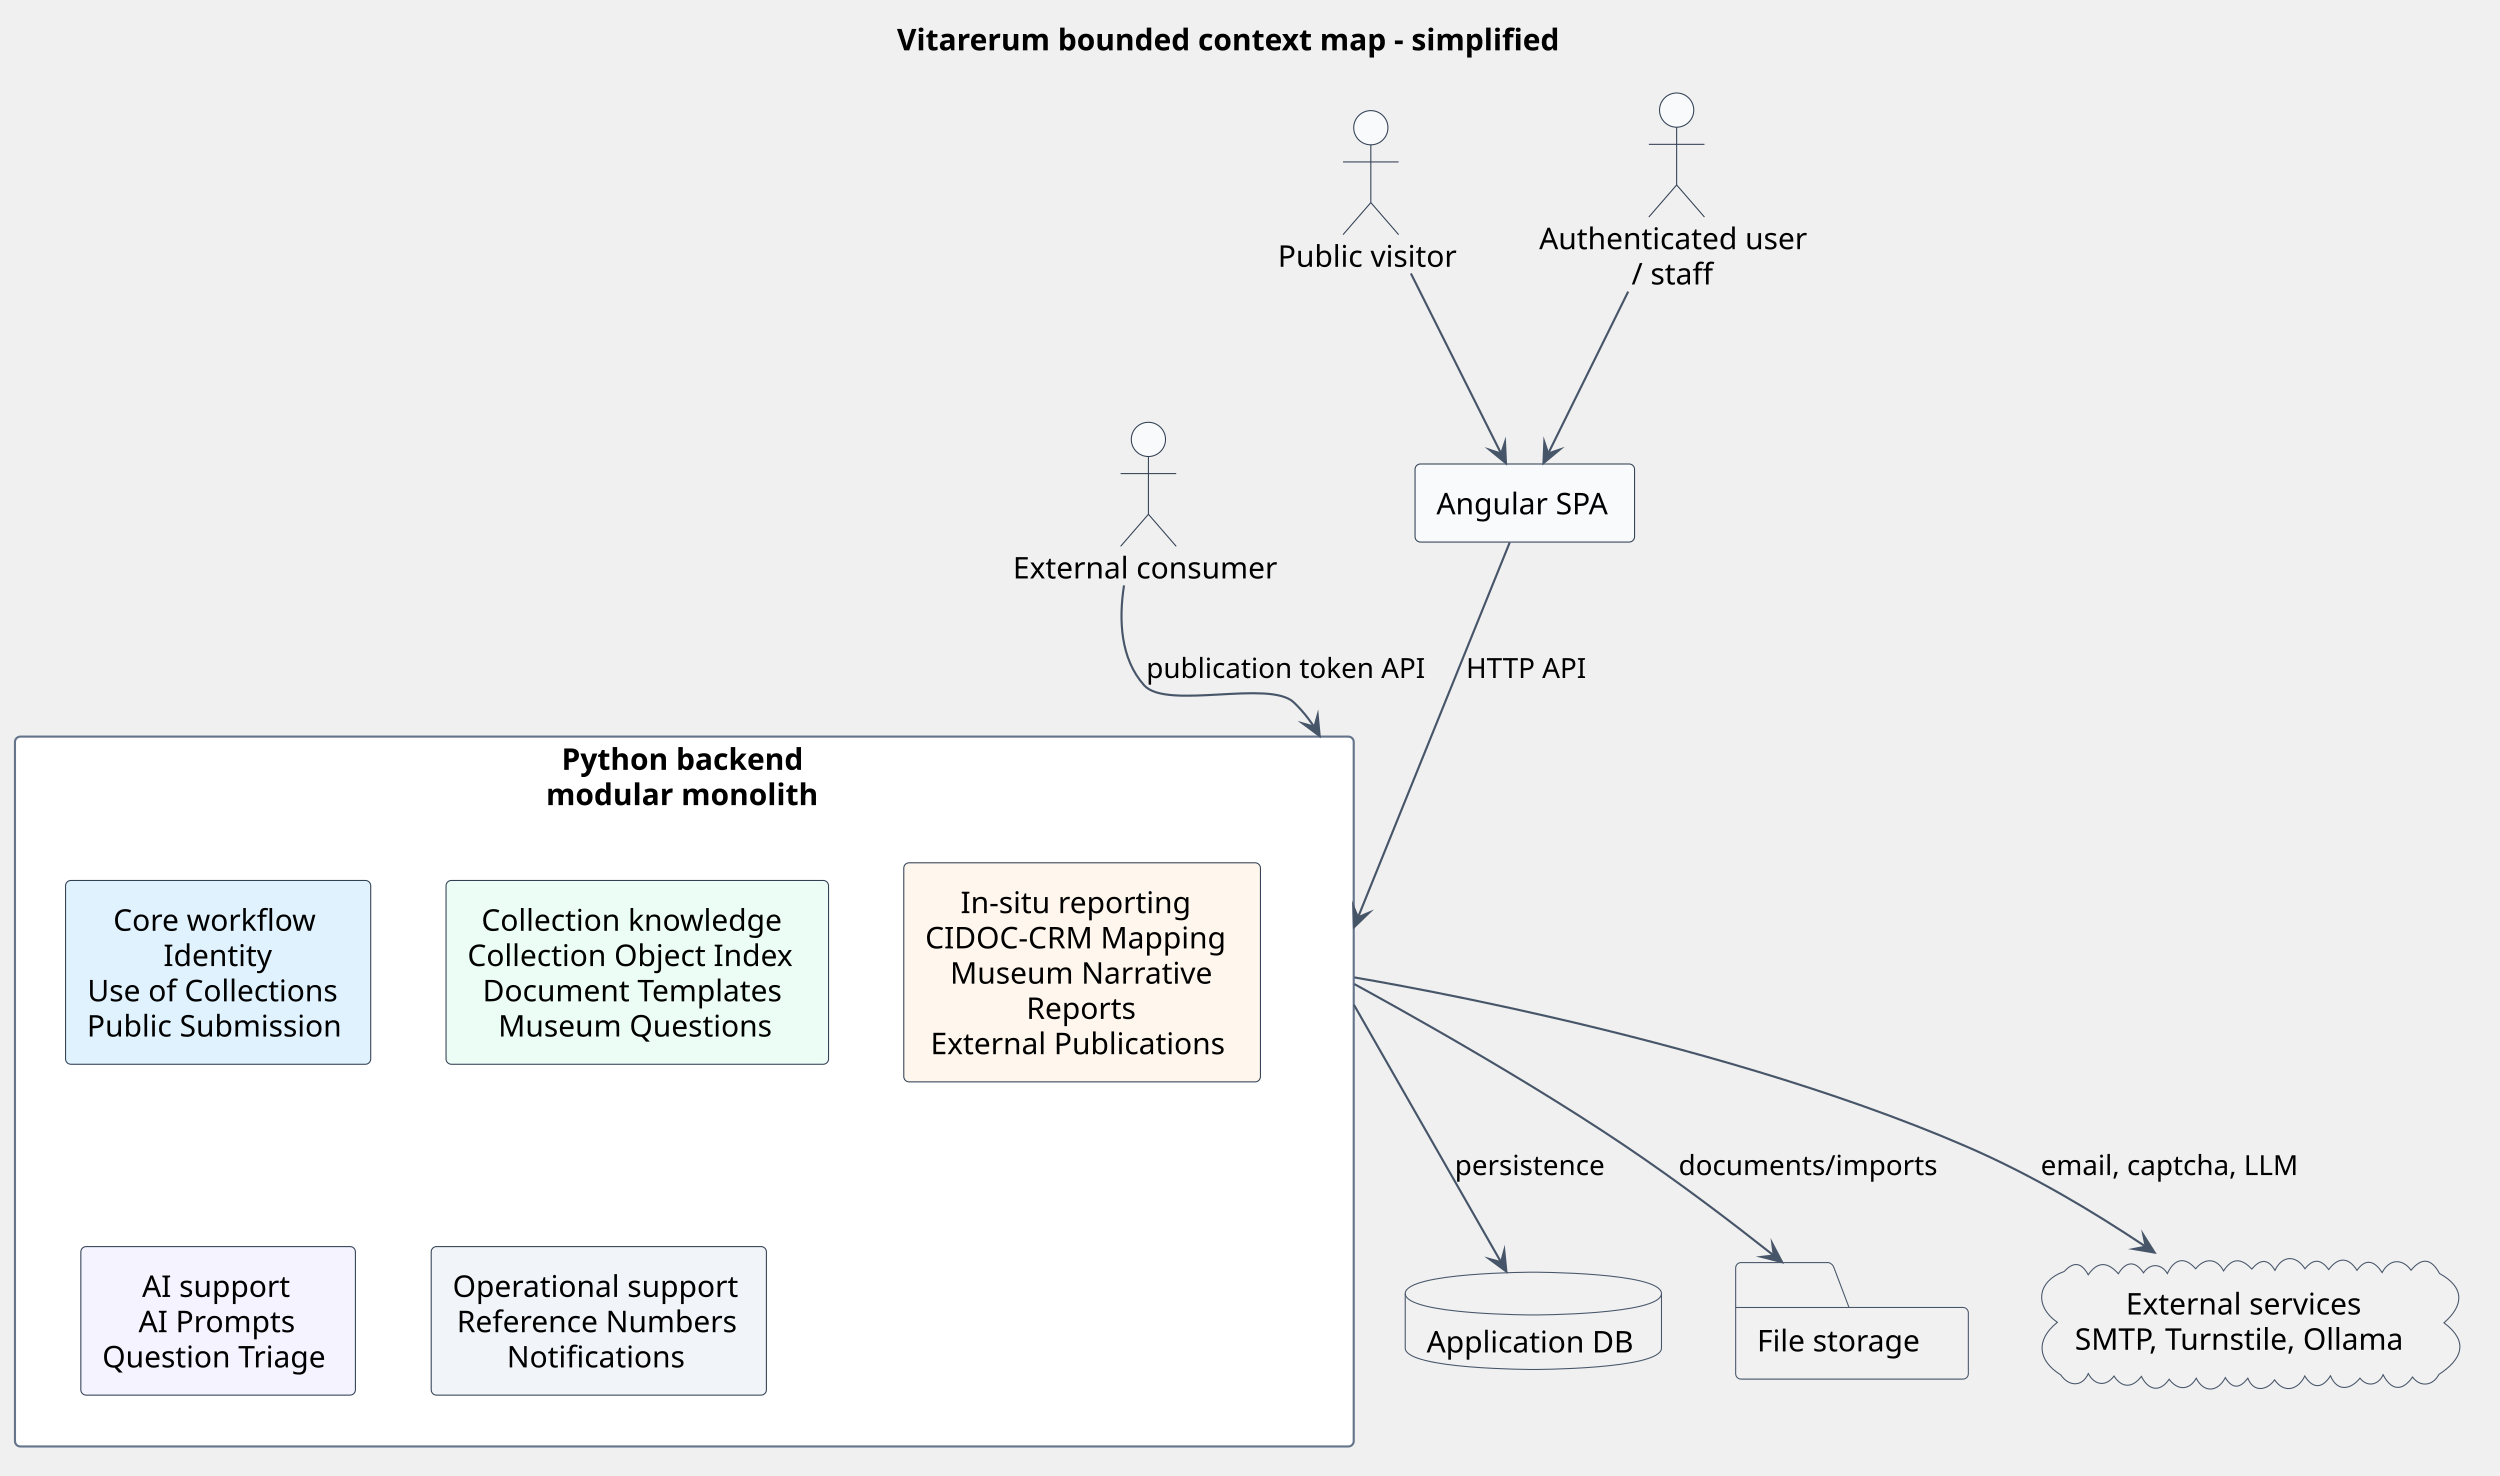
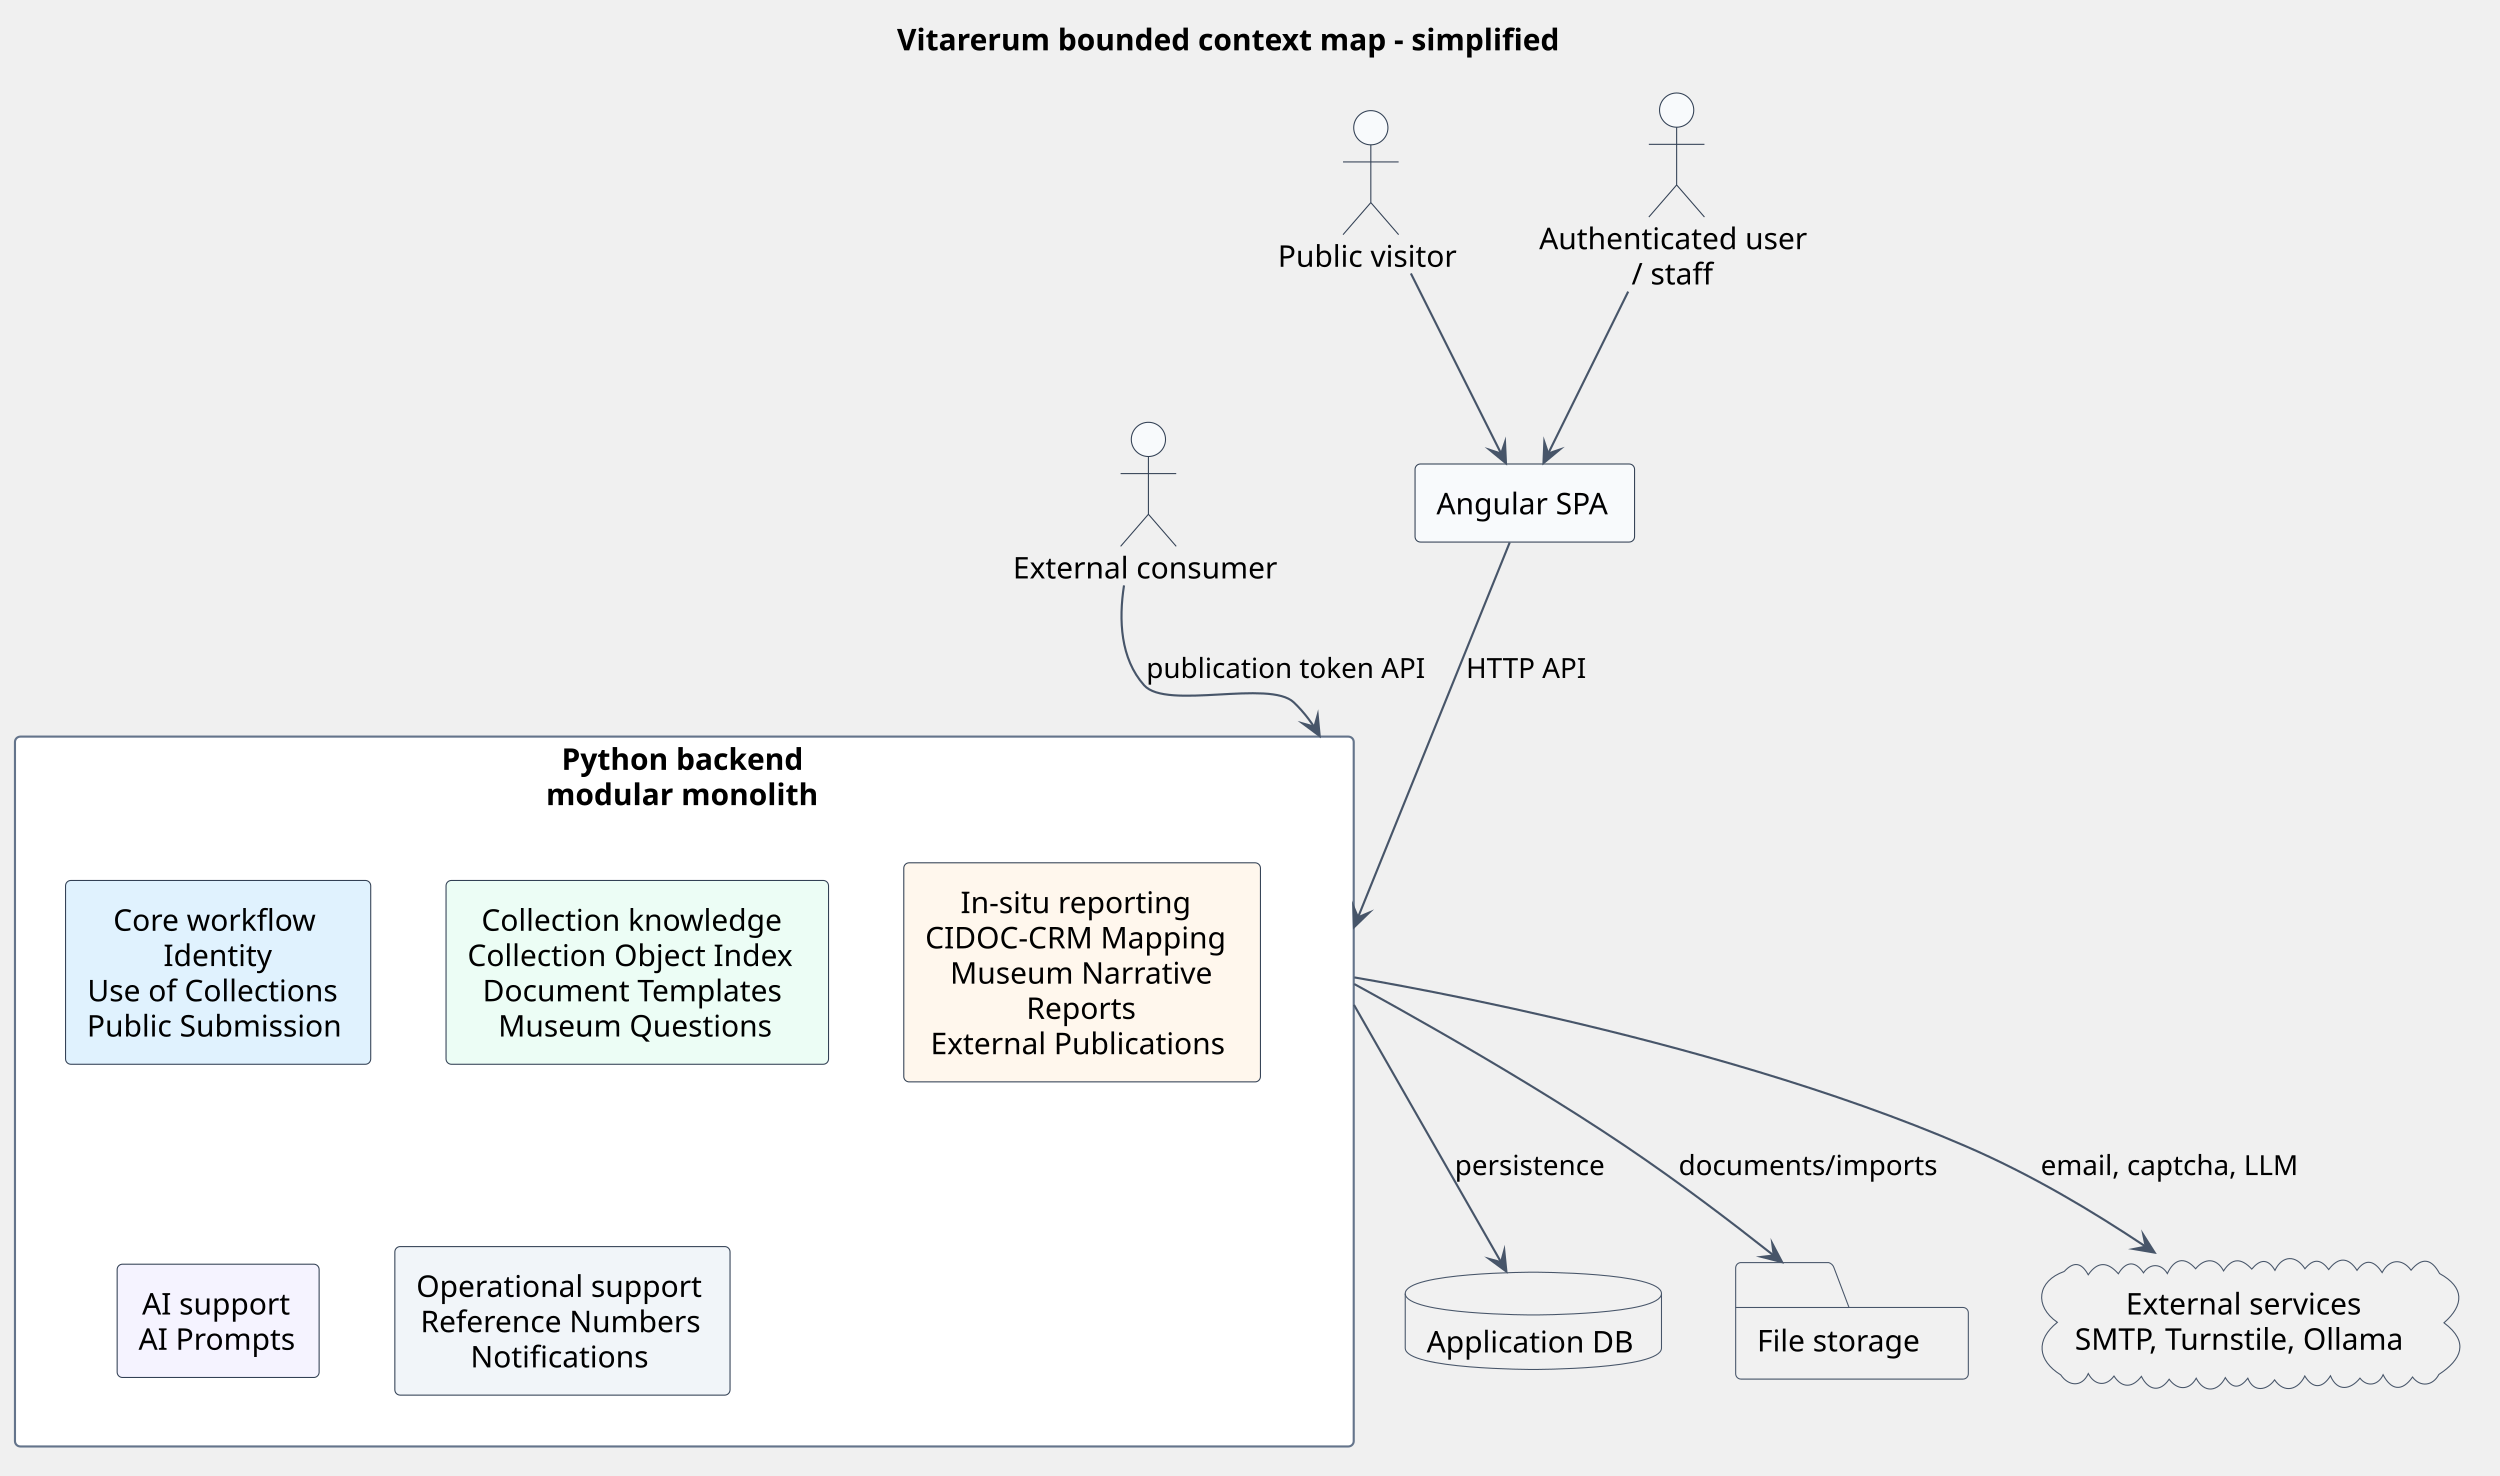
<svg xmlns="http://www.w3.org/2000/svg" contentStyleType="text/css" data-diagram-type="DESCRIPTION" height="690px" preserveAspectRatio="none" style="width:1169px;height:690px;background:#FFFFFF;" version="1.1" viewBox="0 0 1169 690" width="1169px" zoomAndPan="magnify">
  <defs />
  <g>
    <g class="title" data-source-line="1">
      <text fill="#000000" font-family="sans-serif" font-size="14" font-weight="700" lengthAdjust="spacing" textLength="324.071" x="419.431" y="23.535">Vitarerum bounded context map - simplified</text>
    </g>
    <g class="cluster" data-qualified-name="backend" data-source-line="29" id="ent0005">
      <rect fill="#FFFFFF" height="331.91" rx="2.5" ry="2.5" style="stroke:#64748B;stroke-width:1;" width="626" x="7" y="344.448" />
      <text fill="#000000" font-family="sans-serif" font-size="14" font-weight="700" lengthAdjust="spacing" textLength="114.857" x="262.571" y="359.983">Python backend</text>
      <text fill="#000000" font-family="sans-serif" font-size="14" font-weight="700" lengthAdjust="spacing" textLength="129.377" x="255.311" y="376.472">modular monolith</text>
    </g>
    <g class="entity" data-qualified-name="backend.core" data-source-line="30" id="ent0006">
      <rect fill="#E0F2FE" height="85.953" rx="2.5" ry="2.5" style="stroke:#334155;stroke-width:0.5;" width="142.698" x="30.65" y="411.698" />
      <text fill="#000000" font-family="sans-serif" font-size="14" lengthAdjust="spacing" textLength="98.123" x="52.938" y="435.233">Core workflow</text>
      <text fill="#000000" font-family="sans-serif" font-size="14" lengthAdjust="spacing" textLength="51.167" x="76.416" y="451.722">Identity</text>
      <text fill="#000000" font-family="sans-serif" font-size="14" lengthAdjust="spacing" textLength="122.302" x="40.848" y="468.21">Use of Collections</text>
      <text fill="#000000" font-family="sans-serif" font-size="14" lengthAdjust="spacing" textLength="122.698" x="40.65" y="484.698">Public Submission</text>
    </g>
    <g class="entity" data-qualified-name="backend.knowledge" data-source-line="31" id="ent0007">
      <rect fill="#ECFDF5" height="85.953" rx="2.5" ry="2.5" style="stroke:#334155;stroke-width:0.5;" width="178.853" x="208.57" y="411.698" />
      <text fill="#000000" font-family="sans-serif" font-size="14" lengthAdjust="spacing" textLength="145.797" x="225.098" y="435.233">Collection knowledge</text>
      <text fill="#000000" font-family="sans-serif" font-size="14" lengthAdjust="spacing" textLength="158.853" x="218.57" y="451.722">Collection Object Index</text>
      <text fill="#000000" font-family="sans-serif" font-size="14" lengthAdjust="spacing" textLength="144.655" x="225.669" y="468.21">Document Templates</text>
      <text fill="#000000" font-family="sans-serif" font-size="14" lengthAdjust="spacing" textLength="130.081" x="232.956" y="484.698">Museum Questions</text>
    </g>
    <g class="entity" data-qualified-name="backend.reporting" data-source-line="32" id="ent0008">
      <rect fill="#FFF7ED" height="102.441" rx="2.5" ry="2.5" style="stroke:#334155;stroke-width:0.5;" width="166.774" x="422.61" y="403.448" />
      <text fill="#000000" font-family="sans-serif" font-size="14" lengthAdjust="spacing" textLength="113.73" x="449.132" y="426.983">In-situ reporting</text>
      <text fill="#000000" font-family="sans-serif" font-size="14" lengthAdjust="spacing" textLength="146.774" x="432.61" y="443.472">CIDOC-CRM Mapping</text>
      <text fill="#000000" font-family="sans-serif" font-size="14" lengthAdjust="spacing" textLength="123.464" x="444.265" y="459.96">Museum Narrative</text>
      <text fill="#000000" font-family="sans-serif" font-size="14" lengthAdjust="spacing" textLength="52.165" x="479.915" y="476.448">Reports</text>
      <text fill="#000000" font-family="sans-serif" font-size="14" lengthAdjust="spacing" textLength="141.777" x="435.108" y="492.937">External Publications</text>
    </g>
    <g class="entity" data-qualified-name="backend.ai_support" data-source-line="33" id="ent0009">
-       <rect fill="#F5F3FF" height="69.465" rx="2.5" ry="2.5" style="stroke:#334155;stroke-width:0.5;" width="128.391" x="37.8" y="582.898" />
-       <text fill="#000000" font-family="sans-serif" font-size="14" lengthAdjust="spacing" textLength="71.135" x="66.428" y="606.433">AI support</text>
-       <text fill="#000000" font-family="sans-serif" font-size="14" lengthAdjust="spacing" textLength="74.443" x="64.774" y="622.922">AI Prompts</text>
-       <text fill="#000000" font-family="sans-serif" font-size="14" lengthAdjust="spacing" textLength="108.391" x="47.8" y="639.41">Question Triage</text>
+       <rect fill="#F5F3FF" height="52.977" rx="2.5" ry="2.5" style="stroke:#334155;stroke-width:0.5;" width="94.443" x="54.78" y="591.138" />
+       <text fill="#000000" font-family="sans-serif" font-size="14" lengthAdjust="spacing" textLength="71.135" x="66.434" y="614.673">AI support</text>
+       <text fill="#000000" font-family="sans-serif" font-size="14" lengthAdjust="spacing" textLength="74.443" x="64.78" y="631.162">AI Prompts</text>
    </g>
    <g class="entity" data-qualified-name="backend.operations" data-source-line="34" id="ent0010">
-       <rect fill="#F1F5F9" height="69.465" rx="2.5" ry="2.5" style="stroke:#334155;stroke-width:0.5;" width="156.739" x="201.63" y="582.898" />
-       <text fill="#000000" font-family="sans-serif" font-size="14" lengthAdjust="spacing" textLength="136.739" x="211.63" y="606.433">Operational support</text>
-       <text fill="#000000" font-family="sans-serif" font-size="14" lengthAdjust="spacing" textLength="132.795" x="213.602" y="622.922">Reference Numbers</text>
-       <text fill="#000000" font-family="sans-serif" font-size="14" lengthAdjust="spacing" textLength="86.03" x="236.984" y="639.41">Notifications</text>
+       <rect fill="#F1F5F9" height="69.465" rx="2.5" ry="2.5" style="stroke:#334155;stroke-width:0.5;" width="156.739" x="184.63" y="582.898" />
+       <text fill="#000000" font-family="sans-serif" font-size="14" lengthAdjust="spacing" textLength="136.739" x="194.63" y="606.433">Operational support</text>
+       <text fill="#000000" font-family="sans-serif" font-size="14" lengthAdjust="spacing" textLength="132.795" x="196.602" y="622.922">Reference Numbers</text>
+       <text fill="#000000" font-family="sans-serif" font-size="14" lengthAdjust="spacing" textLength="86.03" x="219.984" y="639.41">Notifications</text>
    </g>
    <g class="entity" data-qualified-name="public_visitor" data-source-line="22" id="ent0001">
      <ellipse cx="640.997" cy="59.728" fill="#F8FAFC" rx="8" ry="8" style="stroke:#334155;stroke-width:0.5;" />
      <path d="M640.997,67.728 L640.997,94.728 M627.997,75.728 L653.997,75.728 M640.997,94.728 L627.997,109.728 M640.997,94.728 L653.997,109.728" fill="none" style="stroke:#334155;stroke-width:0.5;" />
      <text fill="#000000" font-family="sans-serif" font-size="14" lengthAdjust="spacing" textLength="86.974" x="597.51" y="124.763">Public visitor</text>
    </g>
    <g class="entity" data-qualified-name="staff_user" data-source-line="23" id="ent0002">
      <ellipse cx="783.999" cy="51.488" fill="#F8FAFC" rx="8" ry="8" style="stroke:#334155;stroke-width:0.5;" />
      <path d="M783.999,59.488 L783.999,86.488 M770.999,67.488 L796.999,67.488 M783.999,86.488 L770.999,101.488 M783.999,86.488 L796.999,101.488" fill="none" style="stroke:#334155;stroke-width:0.5;" />
      <text fill="#000000" font-family="sans-serif" font-size="14" lengthAdjust="spacing" textLength="128.577" x="719.71" y="116.523">Authenticated user</text>
      <text fill="#000000" font-family="sans-serif" font-size="14" lengthAdjust="spacing" textLength="42.171" x="762.913" y="133.012">/ staff</text>
    </g>
    <g class="entity" data-qualified-name="external_consumer" data-source-line="24" id="ent0003">
      <ellipse cx="536.999" cy="205.468" fill="#F8FAFC" rx="8" ry="8" style="stroke:#334155;stroke-width:0.5;" />
      <path d="M536.999,213.468 L536.999,240.468 M523.999,221.468 L549.999,221.468 M536.999,240.468 L523.999,255.468 M536.999,240.468 L549.999,255.468" fill="none" style="stroke:#334155;stroke-width:0.5;" />
      <text fill="#000000" font-family="sans-serif" font-size="14" lengthAdjust="spacing" textLength="126.718" x="473.64" y="270.503">External consumer</text>
    </g>
    <g class="entity" data-qualified-name="spa" data-source-line="27" id="ent0004">
      <rect fill="#F8FAFC" height="36.488" rx="2.5" ry="2.5" style="stroke:#334155;stroke-width:0.5;" width="102.64" x="661.68" y="216.968" />
      <text fill="#000000" font-family="sans-serif" font-size="14" lengthAdjust="spacing" textLength="82.64" x="671.68" y="240.503">Angular SPA</text>
    </g>
    <g class="entity" data-qualified-name="db" data-source-line="37" id="ent0011">
      <path d="M657.09,604.878 C657.09,594.878 716.999,594.878 716.999,594.878 C716.999,594.878 776.908,594.878 776.908,604.878 L776.908,630.367 C776.908,640.367 716.999,640.367 716.999,640.367 C716.999,640.367 657.09,640.367 657.09,630.367 L657.09,604.878" fill="#F1F1F1" style="stroke:#475569;stroke-width:0.5;" />
      <path d="M657.09,604.878 C657.09,614.878 716.999,614.878 716.999,614.878 C716.999,614.878 776.908,614.878 776.908,604.878" fill="none" style="stroke:#475569;stroke-width:0.5;" />
      <text fill="#000000" font-family="sans-serif" font-size="14" lengthAdjust="spacing" textLength="99.818" x="667.09" y="632.413">Application DB</text>
    </g>
    <g class="entity" data-qualified-name="storage" data-source-line="38" id="ent0012">
      <path d="M814.1,590.378 L855.1,590.378 A3.75,3.75 0 0 1 857.6,592.878 L864.6,611.378 L917.891,611.378 A2.5,2.5 0 0 1 920.391,613.878 L920.391,642.367 A2.5,2.5 0 0 1 917.891,644.867 L814.1,644.867 A2.5,2.5 0 0 1 811.6,642.367 L811.6,592.878 A2.5,2.5 0 0 1 814.1,590.378" fill="#F1F1F1" style="stroke:#475569;stroke-width:0.5;" />
      <line style="stroke:#475569;stroke-width:0.5;" x1="811.6" x2="864.6" y1="611.378" y2="611.378" />
      <text fill="#000000" font-family="sans-serif" font-size="14" lengthAdjust="spacing" textLength="78.791" x="821.6" y="631.913">File storage</text>
    </g>
    <g class="entity" data-qualified-name="external_services" data-source-line="39" id="ent0013">
      <path d="M965.235,594.545 C969.794,589.602 973.348,590.442 976.459,596.082 C980.943,589.599 985.65,590.045 990.536,595.613 C994.01,589.814 998.389,589.298 1002.295,595.178 C1005.371,590.527 1010.659,590.772 1013.455,595.51 C1016.583,588.814 1021.379,587.19 1026.675,593.268 C1030.833,588.199 1036.439,588.08 1039.74,594.264 C1043.806,587.97 1048.129,588.294 1052.928,593.417 C1056.827,588.793 1060.425,588.362 1063.767,594.004 C1067.208,586.886 1073.632,586.773 1077.793,593.262 C1081.805,588.379 1085.227,588.711 1088.913,593.632 C1093.329,587.732 1098.069,587.674 1102.138,594.008 C1106.403,587.87 1110.615,589.981 1113.893,595.043 C1117.161,588.782 1123.167,588.208 1127.414,593.939 C1132.638,587.619 1137.063,588.69 1140.74,595.509 C1152.429,601.918 1152.342,610.226 1142.808,618.542 C1154.934,627.626 1150.866,635.852 1140.414,642.699 C1137.697,647.96 1131.815,648.909 1128.098,643.899 C1123.218,650.888 1118.117,650.135 1114.337,642.838 C1112.226,647.607 1106.993,648.884 1103.524,644.43 C1099.258,649.784 1092.951,651.044 1089.725,643.332 C1086.03,649.255 1081.511,649.632 1077.724,643.423 C1074.745,649.719 1068.233,651.899 1063.595,645.231 C1060.151,650.172 1053.814,651.33 1051.085,644.473 C1047.442,649.236 1043.926,649.668 1040.557,644.19 C1037.146,650.825 1030.649,651.641 1026.948,644.475 C1023.62,650.408 1018.029,650.061 1014.296,644.938 C1009.822,651.438 1004.471,649.961 1001.319,643.604 C997.308,648.885 992.382,649.39 988.504,643.451 C984.627,648.668 979.333,647.699 976.486,642.287 C973.526,648.885 967.168,648.195 963.628,642.915 C952.717,636.114 951.806,626.5 962.02,618.319 C951.016,610.716 952.602,598.952 965.235,594.545" fill="#F1F1F1" style="stroke:#475569;stroke-width:0.5;" />
      <text fill="#000000" font-family="sans-serif" font-size="14" lengthAdjust="spacing" textLength="113.9" x="994.048" y="614.673">External services</text>
      <text fill="#000000" font-family="sans-serif" font-size="14" lengthAdjust="spacing" textLength="161.636" x="970.18" y="631.162">SMTP, Turnstile, Ollama</text>
    </g>
    <g class="link" data-entity-1="ent0001" data-entity-2="ent0004" data-link-type="dependency" data-source-line="42" id="lnk14">
      <path d="M659.73,127.868 C674.06,156.478 690.94,190.178 701.95,212.148" fill="none" id="public_visitor-to-spa" style="stroke:#475569;stroke-width:1;" />
      <polygon fill="#475569" points="704.19,216.618,703.734,206.78,701.95,212.148,696.582,210.364,704.19,216.618" style="stroke:#475569;stroke-width:1;stroke-linejoin:miter;stroke-miterlimit:10;" />
    </g>
    <g class="link" data-entity-1="ent0002" data-entity-2="ent0004" data-link-type="dependency" data-source-line="43" id="lnk15">
      <path d="M761.34,136.348 C747.87,163.628 733.754,192.195 723.944,212.055" fill="none" id="staff_user-to-spa" style="stroke:#475569;stroke-width:1;" />
      <polygon fill="#475569" points="721.73,216.538,729.302,210.24,723.944,212.055,722.13,206.697,721.73,216.538" style="stroke:#475569;stroke-width:1;stroke-linejoin:miter;stroke-miterlimit:10;" />
    </g>
    <g class="link" data-entity-1="ent0004" data-entity-2="ent0005" data-link-type="dependency" data-source-line="44" id="lnk16">
      <path d="M705.95,253.638 C695.67,279.038 675.9,327.893 658.471,370.962 C649.757,392.496 641.628,412.584 635.563,427.57 C634.805,429.444 634.079,431.237 633.388,432.944 C633.302,433.157 635.092,428.734 635.007,428.945" fill="none" id="spa-to-backend" style="stroke:#475569;stroke-width:1;" />
      <polygon fill="#475569" points="633.131,433.58,640.215,426.738,635.007,428.945,632.799,423.736,633.131,433.58" style="stroke:#475569;stroke-width:1;stroke-linejoin:miter;stroke-miterlimit:10;" />
      <text fill="#000000" font-family="sans-serif" font-size="13" lengthAdjust="spacing" textLength="57.192" x="685.54" y="317.017">HTTP API</text>
    </g>
    <g class="link" data-entity-1="ent0003" data-entity-2="ent0005" data-link-type="dependency" data-source-line="46" id="lnk17">
      <path d="M525.59,273.728 C523.08,289.938 523.9,308.008 535,320.448 C545.42,332.138 593.68,317.628 605,328.448 C607.506,330.845 609.779,333.421 611.838,336.145 C612.868,337.507 613.844,338.906 614.77,340.338 C615.232,341.054 615.682,341.778 616.12,342.51 C616.339,342.876 616.554,343.244 616.767,343.614 C616.873,343.799 614.524,339.629 614.629,339.815" fill="none" id="external_consumer-to-backend" style="stroke:#475569;stroke-width:1;" />
      <polygon fill="#475569" points="617.083,344.17,616.149,334.366,614.629,339.815,609.18,338.294,617.083,344.17" style="stroke:#475569;stroke-width:1;stroke-linejoin:miter;stroke-miterlimit:10;" />
      <text fill="#000000" font-family="sans-serif" font-size="13" lengthAdjust="spacing" textLength="134.342" x="536" y="317.017">publication token API</text>
    </g>
    <g class="link" data-entity-1="ent0005" data-entity-2="ent0011" data-link-type="dependency" data-source-line="48" id="lnk18">
      <path d="M633.116,469.869 C633.197,470.011 633.278,470.153 633.36,470.296 C633.523,470.582 633.689,470.872 633.856,471.165 C634.191,471.751 634.534,472.351 634.885,472.964 C640.49,482.772 648.023,495.951 656.261,510.363 C672.737,539.188 689.554,568.607 701.899,590.207" fill="none" id="backend-to-db" style="stroke:#475569;stroke-width:1;" />
      <polygon fill="#475569" points="704.38,594.548,703.387,584.75,701.899,590.207,696.441,588.719,704.38,594.548" style="stroke:#475569;stroke-width:1;stroke-linejoin:miter;stroke-miterlimit:10;" />
      <text fill="#000000" font-family="sans-serif" font-size="13" lengthAdjust="spacing" textLength="71.83" x="680.24" y="549.467">persistence</text>
    </g>
    <g class="link" data-entity-1="ent0005" data-entity-2="ent0012" data-link-type="dependency" data-source-line="49" id="lnk19">
      <path d="M633.196,460.106 C633.298,460.161 633.402,460.217 633.505,460.274 C635.168,461.182 637.049,462.213 639.127,463.357 C647.439,467.932 658.894,474.315 672.055,481.86 C698.378,496.948 731.525,516.683 760,535.898 C785.31,552.968 808.776,570.799 829.376,587.069" fill="none" id="backend-to-storage" style="stroke:#475569;stroke-width:1;" />
      <polygon fill="#475569" points="833.3,590.168,828.716,581.451,829.376,587.069,823.758,587.729,833.3,590.168" style="stroke:#475569;stroke-width:1;stroke-linejoin:miter;stroke-miterlimit:10;" />
      <text fill="#000000" font-family="sans-serif" font-size="13" lengthAdjust="spacing" textLength="125.519" x="784.9" y="549.467">documents/imports</text>
    </g>
    <g class="link" data-entity-1="ent0005" data-entity-2="ent0013" data-link-type="dependency" data-source-line="50" id="lnk20">
      <path d="M633.246,457.037 C633.56,457.09 633.882,457.146 634.212,457.202 C639.493,458.109 646.892,459.419 656.007,461.134 C674.238,464.562 699.337,469.607 728.099,476.278 C785.622,489.621 857.8,509.468 919,535.898 C950.07,549.308 978.379,566.306 1003.329,582.926" fill="none" id="backend-to-external_services" style="stroke:#475569;stroke-width:1;" />
      <polygon fill="#475569" points="1007.49,585.698,1002.217,577.38,1003.329,582.926,997.782,584.038,1007.49,585.698" style="stroke:#475569;stroke-width:1;stroke-linejoin:miter;stroke-miterlimit:10;" />
      <text fill="#000000" font-family="sans-serif" font-size="13" lengthAdjust="spacing" textLength="124.376" x="954.21" y="549.467">email, captcha, LLM</text>
    </g>
  </g>
</svg>
